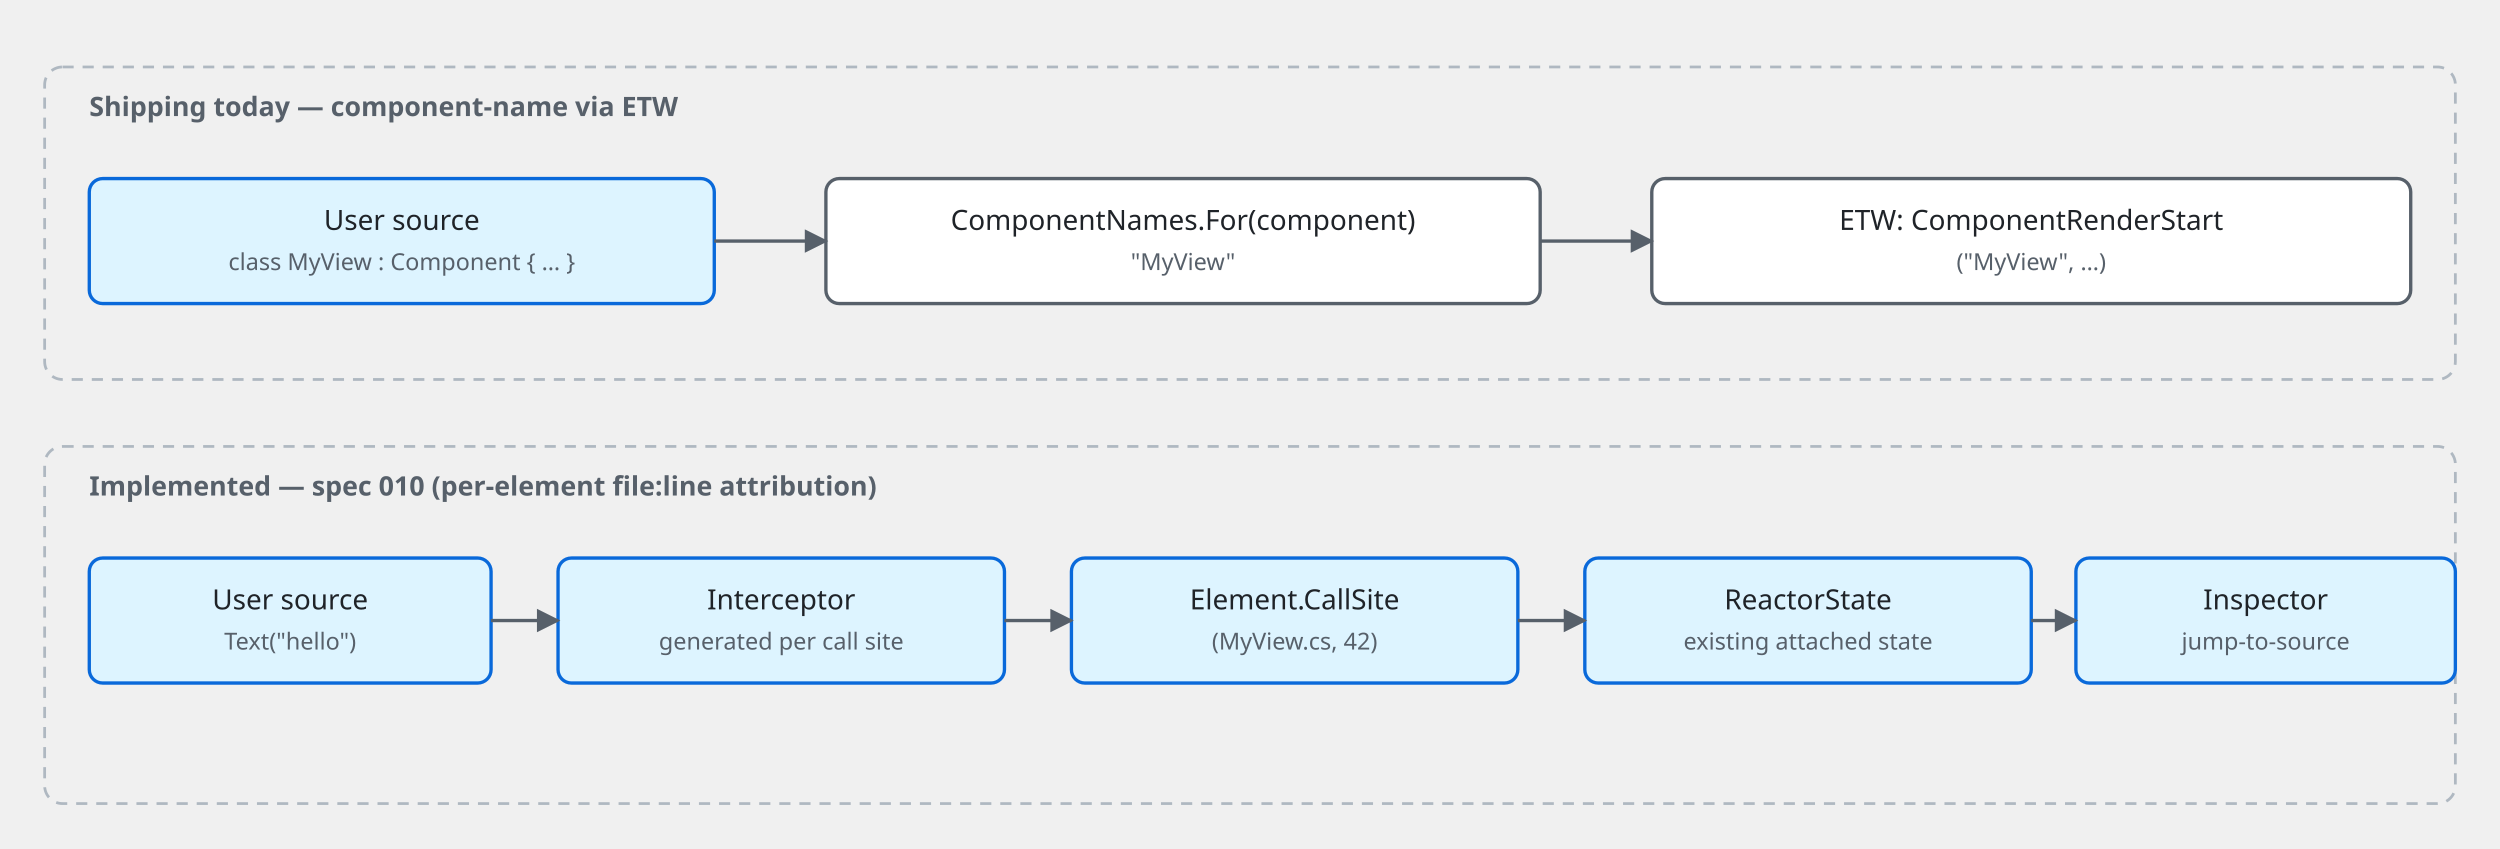
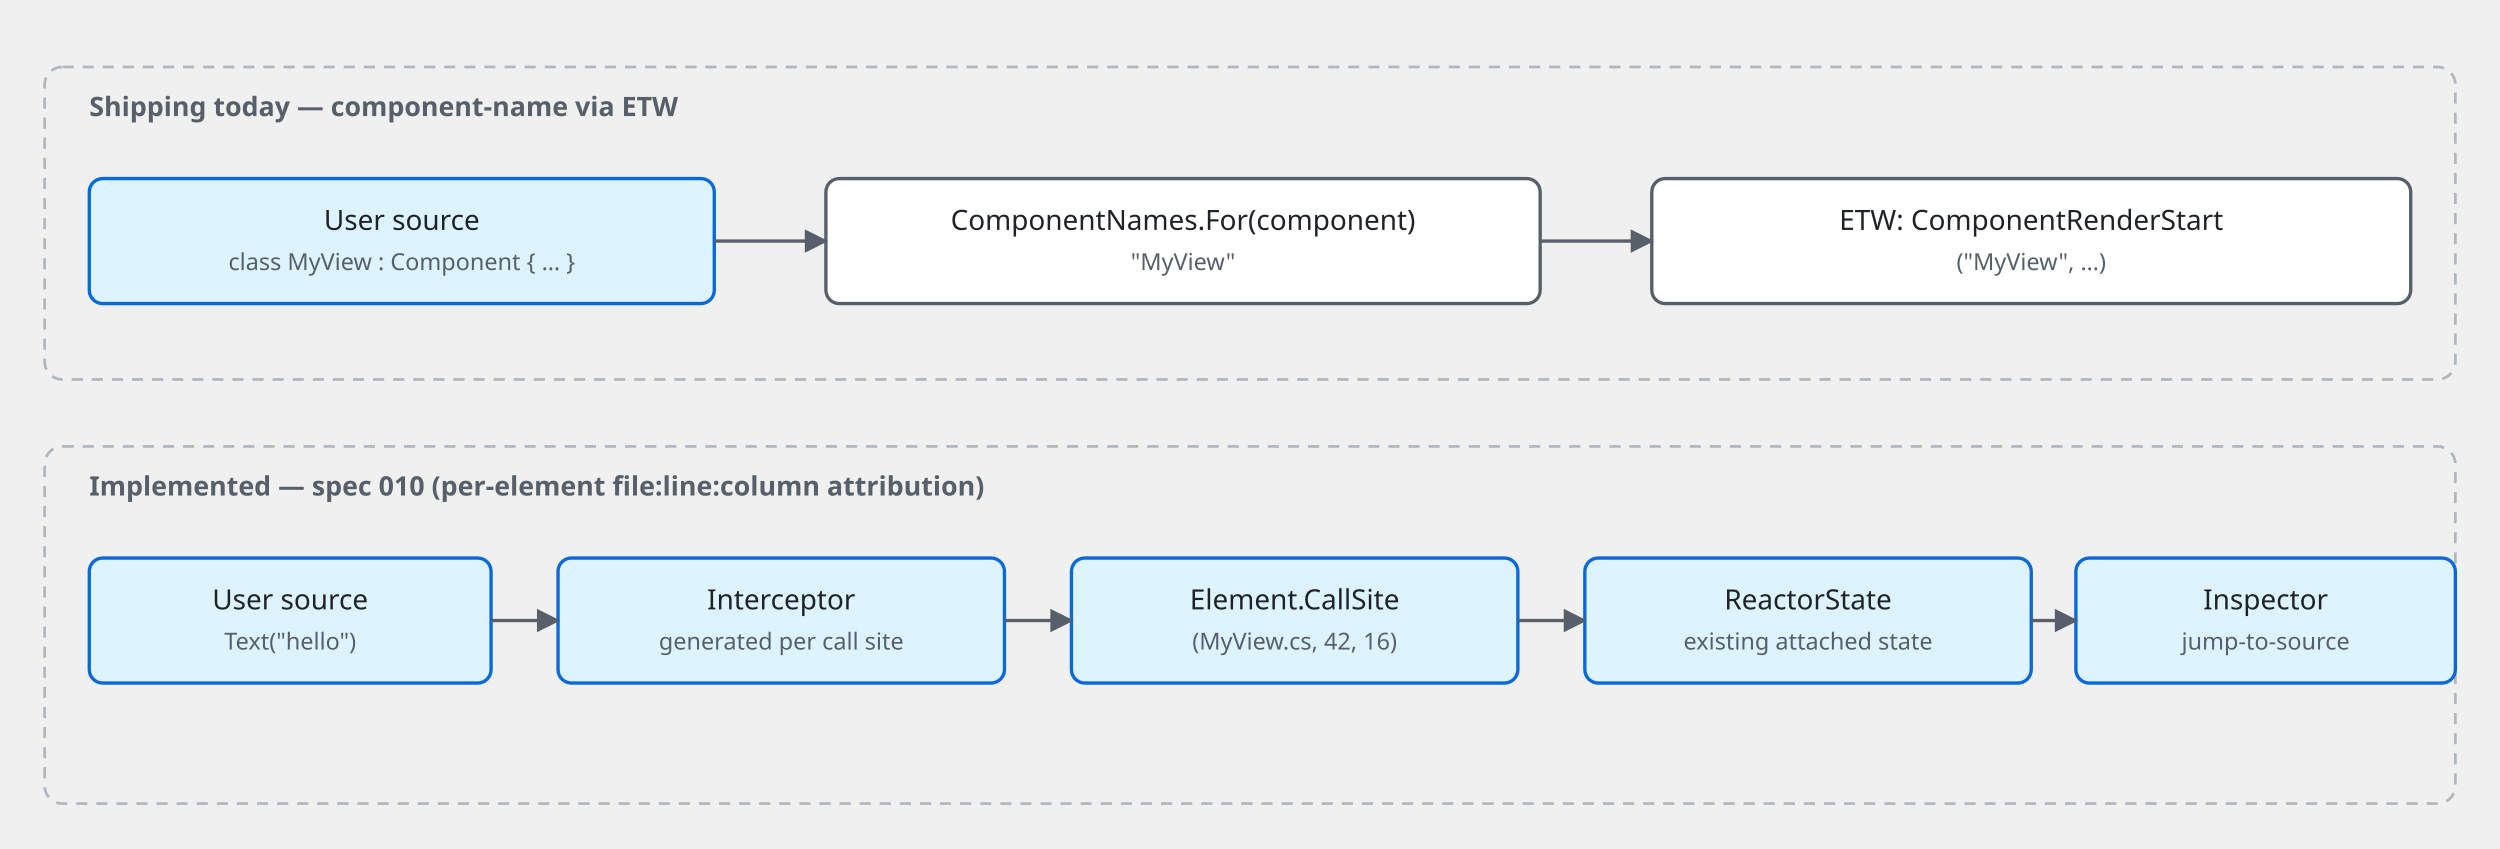
<svg xmlns="http://www.w3.org/2000/svg" viewBox="0 0 1120 380" font-family="Segoe UI, system-ui, -apple-system, sans-serif">
  <style>
    text { fill: #1f2328; }
    .label { font-size: 12.5px; font-weight: 500; }
    .sub { font-size: 10.5px; fill: #57606a; }
    .edge-label { font-size: 10.5px; fill: #57606a; }
    .group { fill: none; stroke: #afb8c1; stroke-width: 1.25; stroke-dasharray: 5 4; }
    .group-label { font-size: 12px; font-weight: 600; fill: #57606a; }
    .box { fill: #ffffff; stroke: #57606a; stroke-width: 1.5; }
    .box-accent { fill: #ddf4ff; stroke: #0969da; stroke-width: 1.5; }
    .box-planned { fill: #fff8c5; stroke: #9a6700; stroke-width: 1.5; }
    .edge { stroke: #57606a; stroke-width: 1.5; fill: none; }
    .marker-fill { fill: #57606a; }
    @media (prefers-color-scheme: dark) {
      text { fill: #e6edf3; }
      .sub { fill: #8b949e; }
      .edge-label { fill: #8b949e; }
      .group { stroke: #6e7681; }
      .group-label { fill: #8b949e; }
      .box { fill: #161b22; stroke: #8b949e; }
      .box-accent { fill: #0c2d6b; stroke: #58a6ff; }
      .box-planned { fill: #341a00; stroke: #d29922; }
      .edge { stroke: #8b949e; }
      .marker-fill { fill: #8b949e; }
    }
  </style>
  <defs>
    <marker id="arr" viewBox="0 0 10 10" refX="9" refY="5" markerWidth="7" markerHeight="7" orient="auto-start-reverse">
      <path class="marker-fill" d="M0 0 L10 5 L0 10 z" />
    </marker>
  </defs>
  <rect class="group" x="20" y="30" width="1080" height="140" rx="8" />
  <text class="group-label" x="40" y="52">Shipping today — component-name via ETW</text>
  <rect class="box-accent" x="40" y="80" width="280" height="56" rx="6" />
  <text class="label" x="180" y="103" text-anchor="middle">User source</text>
  <text class="sub" x="180" y="121" text-anchor="middle">class MyView : Component { … }</text>
  <rect class="box" x="370" y="80" width="320" height="56" rx="6" />
  <text class="label" x="530" y="103" text-anchor="middle">ComponentNames.For(component)</text>
  <text class="sub" x="530" y="121" text-anchor="middle">"MyView"</text>
  <rect class="box" x="740" y="80" width="340" height="56" rx="6" />
  <text class="label" x="910" y="103" text-anchor="middle">ETW: ComponentRenderStart</text>
  <text class="sub" x="910" y="121" text-anchor="middle">("MyView", …)</text>
  <path class="edge" d="M320 108 L370 108" marker-end="url(#arr)" />
  <path class="edge" d="M690 108 L740 108" marker-end="url(#arr)" />
  <rect class="group" x="20" y="200" width="1080" height="160" rx="8" />
-   <text class="group-label" x="40" y="222">Implemented — spec 010 (per-element file:line attribution)</text>
+   <text class="group-label" x="40" y="222">Implemented — spec 010 (per-element file:line:column attribution)</text>
  <rect class="box-accent" x="40" y="250" width="180" height="56" rx="6" />
  <text class="label" x="130" y="273" text-anchor="middle">User source</text>
  <text class="sub" x="130" y="291" text-anchor="middle">Text("hello")</text>
  <rect class="box-accent" x="250" y="250" width="200" height="56" rx="6" />
  <text class="label" x="350" y="273" text-anchor="middle">Interceptor</text>
  <text class="sub" x="350" y="291" text-anchor="middle">generated per call site</text>
  <rect class="box-accent" x="480" y="250" width="200" height="56" rx="6" />
  <text class="label" x="580" y="273" text-anchor="middle">Element.CallSite</text>
-   <text class="sub" x="580" y="291" text-anchor="middle">(MyView.cs, 42)</text>
+   <text class="sub" x="580" y="291" text-anchor="middle">(MyView.cs, 42, 16)</text>
  <rect class="box-accent" x="710" y="250" width="200" height="56" rx="6" />
  <text class="label" x="810" y="273" text-anchor="middle">ReactorState</text>
  <text class="sub" x="810" y="291" text-anchor="middle">existing attached state</text>
  <rect class="box-accent" x="930" y="250" width="170" height="56" rx="6" />
  <text class="label" x="1015" y="273" text-anchor="middle">Inspector</text>
  <text class="sub" x="1015" y="291" text-anchor="middle">jump-to-source</text>
  <path class="edge" d="M220 278 L250 278" marker-end="url(#arr)" />
  <path class="edge" d="M450 278 L480 278" marker-end="url(#arr)" />
  <path class="edge" d="M680 278 L710 278" marker-end="url(#arr)" />
  <path class="edge" d="M910 278 L930 278" marker-end="url(#arr)" />
</svg>
